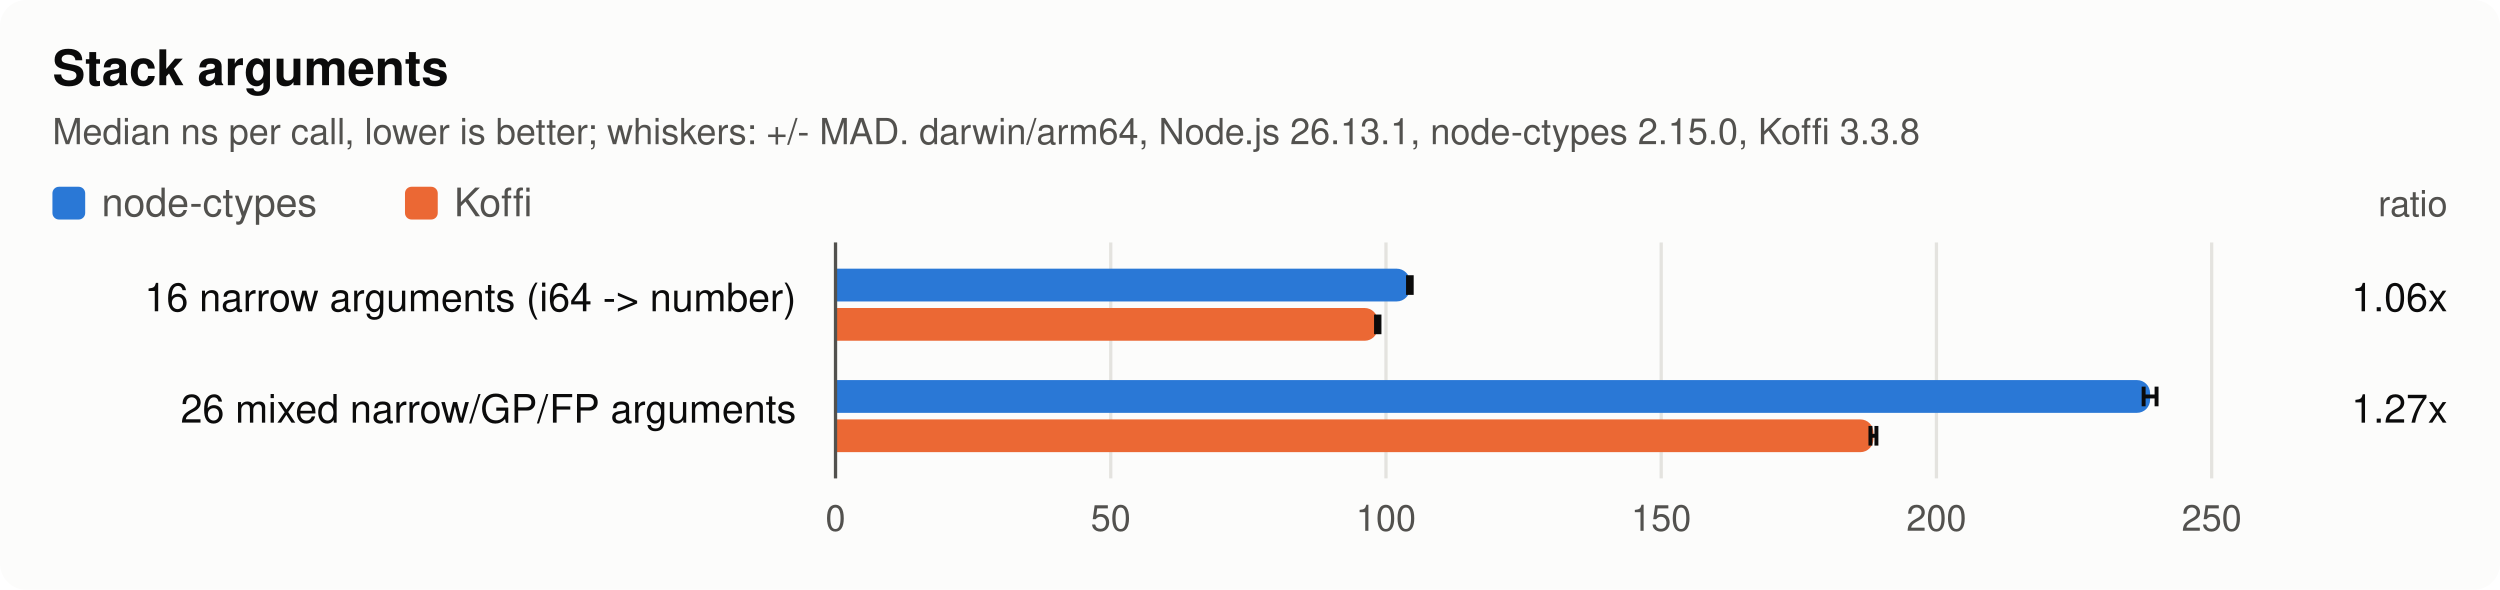
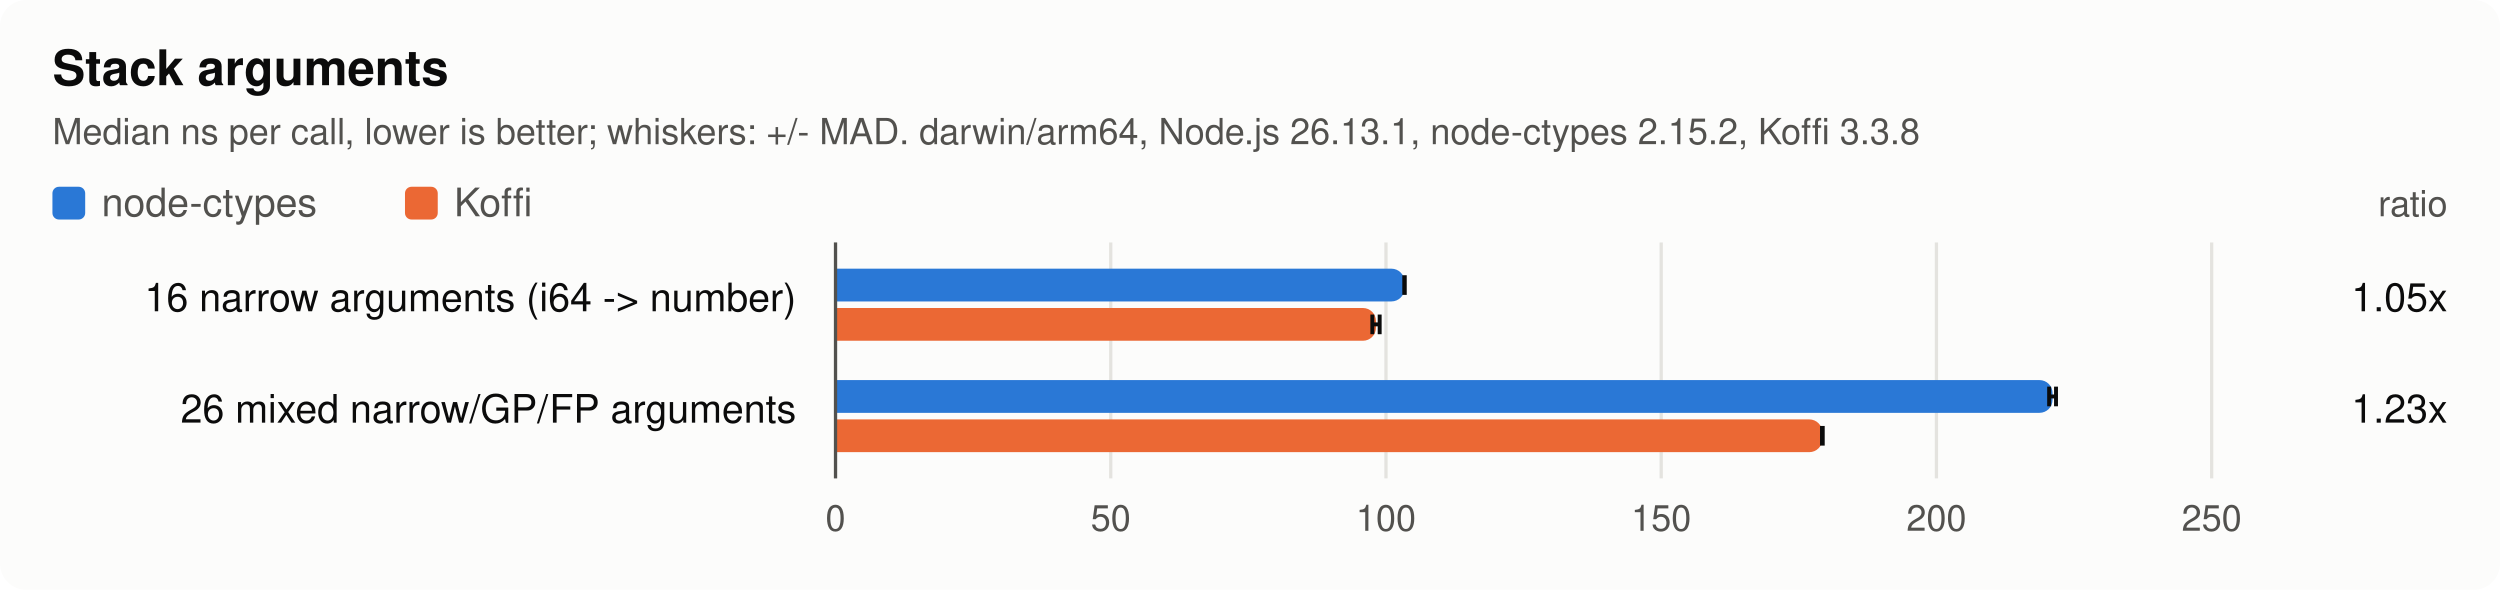
<svg xmlns="http://www.w3.org/2000/svg" width="763" height="180" viewBox="0 0 763 180" role="img" aria-label="Stack arguments: node-ctypes vs Koffi, ns per call">
  <style>
.surface { fill: #fcfcfb; } .primary { fill: #0b0b0b; } .secondary { fill: #52514e; }
.ctypes { fill: #2a78d6; } .other { fill: #eb6834; }
.grid { stroke: #e4e3df; stroke-width: 1; } .baseline { stroke: #52514e; stroke-width: 1; }
.whisker { stroke: #0b0b0b; stroke-width: 1.2; }
text { font: 12px -apple-system, BlinkMacSystemFont, "Segoe UI", Helvetica, Arial, sans-serif; }
.title { font-size: 15px; font-weight: 600; } .small { font-size: 11px; } .group { font-weight: 600; }
.value { font-variant-numeric: tabular-nums; }
@media (prefers-color-scheme: dark) {
  .surface { fill: #1a1a19; } .primary { fill: #f0efec; } .secondary { fill: #c3c2b7; }
  .ctypes { fill: #3987e5; } .other { fill: #d95926; }
  .grid { stroke: #383835; } .baseline { stroke: #c3c2b7; } .whisker { stroke: #f0efec; }
}
</style>
  <rect class="surface" width="763" height="180" rx="8" />
  <text class="primary title" x="16" y="26">Stack arguments</text>
-   <text class="secondary small" x="16" y="44">Median ns per call, lower is better; whiskers: +/- MAD. darwin/arm64, Node.js 26.13.1, node-ctypes 2.15.0, Koffi 3.3.8</text>
+   <text class="secondary small" x="16" y="44">Median ns per call, lower is better; whiskers: +/- MAD. darwin/arm64, Node.js 26.13.1, node-ctypes 2.15.2, Koffi 3.3.8</text>
  <rect class="ctypes" x="16" y="57" width="10" height="10" rx="2" />
  <text class="secondary" x="31" y="66">node-ctypes</text>
  <rect class="other" x="123.6" y="57" width="10" height="10" rx="2" />
  <text class="secondary" x="138.6" y="66">Koffi</text>
  <text class="secondary small" x="747" y="66" text-anchor="end">ratio</text>
  <line class="grid" x1="255" y1="74" x2="255" y2="146" />
  <text class="secondary small value" x="255" y="162" text-anchor="middle">0</text>
  <line class="grid" x1="339" y1="74" x2="339" y2="146" />
  <text class="secondary small value" x="339" y="162" text-anchor="middle">50</text>
  <line class="grid" x1="423" y1="74" x2="423" y2="146" />
  <text class="secondary small value" x="423" y="162" text-anchor="middle">100</text>
  <line class="grid" x1="507" y1="74" x2="507" y2="146" />
  <text class="secondary small value" x="507" y="162" text-anchor="middle">150</text>
  <line class="grid" x1="591" y1="74" x2="591" y2="146" />
  <text class="secondary small value" x="591" y="162" text-anchor="middle">200</text>
  <line class="grid" x1="675" y1="74" x2="675" y2="146" />
  <text class="secondary small value" x="675" y="162" text-anchor="middle">250</text>
  <text class="primary" x="243" y="95" text-anchor="end">16 narrow arguments (i64 -&gt; number)</text>
-   <path class="ctypes" d="M255,82h171.291a4,4 0 0 1 4,4v2a4,4 0 0 1 -4,4h-171.291z" />
-   <path class="whisker" d="M429.724,87H430.858M429.724,84v6M430.858,84v6" />
-   <path class="other" d="M255,94h161.49a4,4 0 0 1 4,4v2a4,4 0 0 1 -4,4h-161.49z" />
-   <path class="whisker" d="M419.964,99H421.016M419.964,96v6M421.016,96v6" />
-   <text class="primary value" x="747" y="95" text-anchor="end">1.06x</text>
+   <path class="ctypes" d="M255,82h169.658a4,4 0 0 1 4,4v2a4,4 0 0 1 -4,4h-169.658z" />
+   <path class="whisker" d="M428.581,87H428.735M428.581,84v6M428.735,84v6" />
+   <path class="other" d="M255,94h160.956a4,4 0 0 1 4,4v2a4,4 0 0 1 -4,4h-160.956z" />
+   <path class="whisker" d="M418.836,99H421.075M418.836,96v6M421.075,96v6" />
+   <text class="primary value" x="747" y="95" text-anchor="end">1.05x</text>
  <text class="primary" x="243" y="129" text-anchor="end">26 mixed narrow/GP/FP arguments</text>
-   <path class="ctypes" d="M255,116h397.209a4,4 0 0 1 4,4v2a4,4 0 0 1 -4,4h-397.209z" />
-   <path class="whisker" d="M654.236,121H658.182M654.236,118v6M658.182,118v6" />
-   <path class="other" d="M255,128h312.771a4,4 0 0 1 4,4v2a4,4 0 0 1 -4,4h-312.771z" />
-   <path class="whisker" d="M570.857,133H572.684M570.857,130v6M572.684,130v6" />
-   <text class="primary value" x="747" y="129" text-anchor="end">1.27x</text>
+   <path class="ctypes" d="M255,116h367.446a4,4 0 0 1 4,4v2a4,4 0 0 1 -4,4h-367.446z" />
+   <path class="whisker" d="M625.397,121H627.495M625.397,118v6M627.495,118v6" />
+   <path class="other" d="M255,128h297.185a4,4 0 0 1 4,4v2a4,4 0 0 1 -4,4h-297.185z" />
+   <path class="whisker" d="M556.069,133H556.301M556.069,130v6M556.301,130v6" />
+   <text class="primary value" x="747" y="129" text-anchor="end">1.23x</text>
  <line class="baseline" x1="255" y1="74" x2="255" y2="146" />
</svg>
